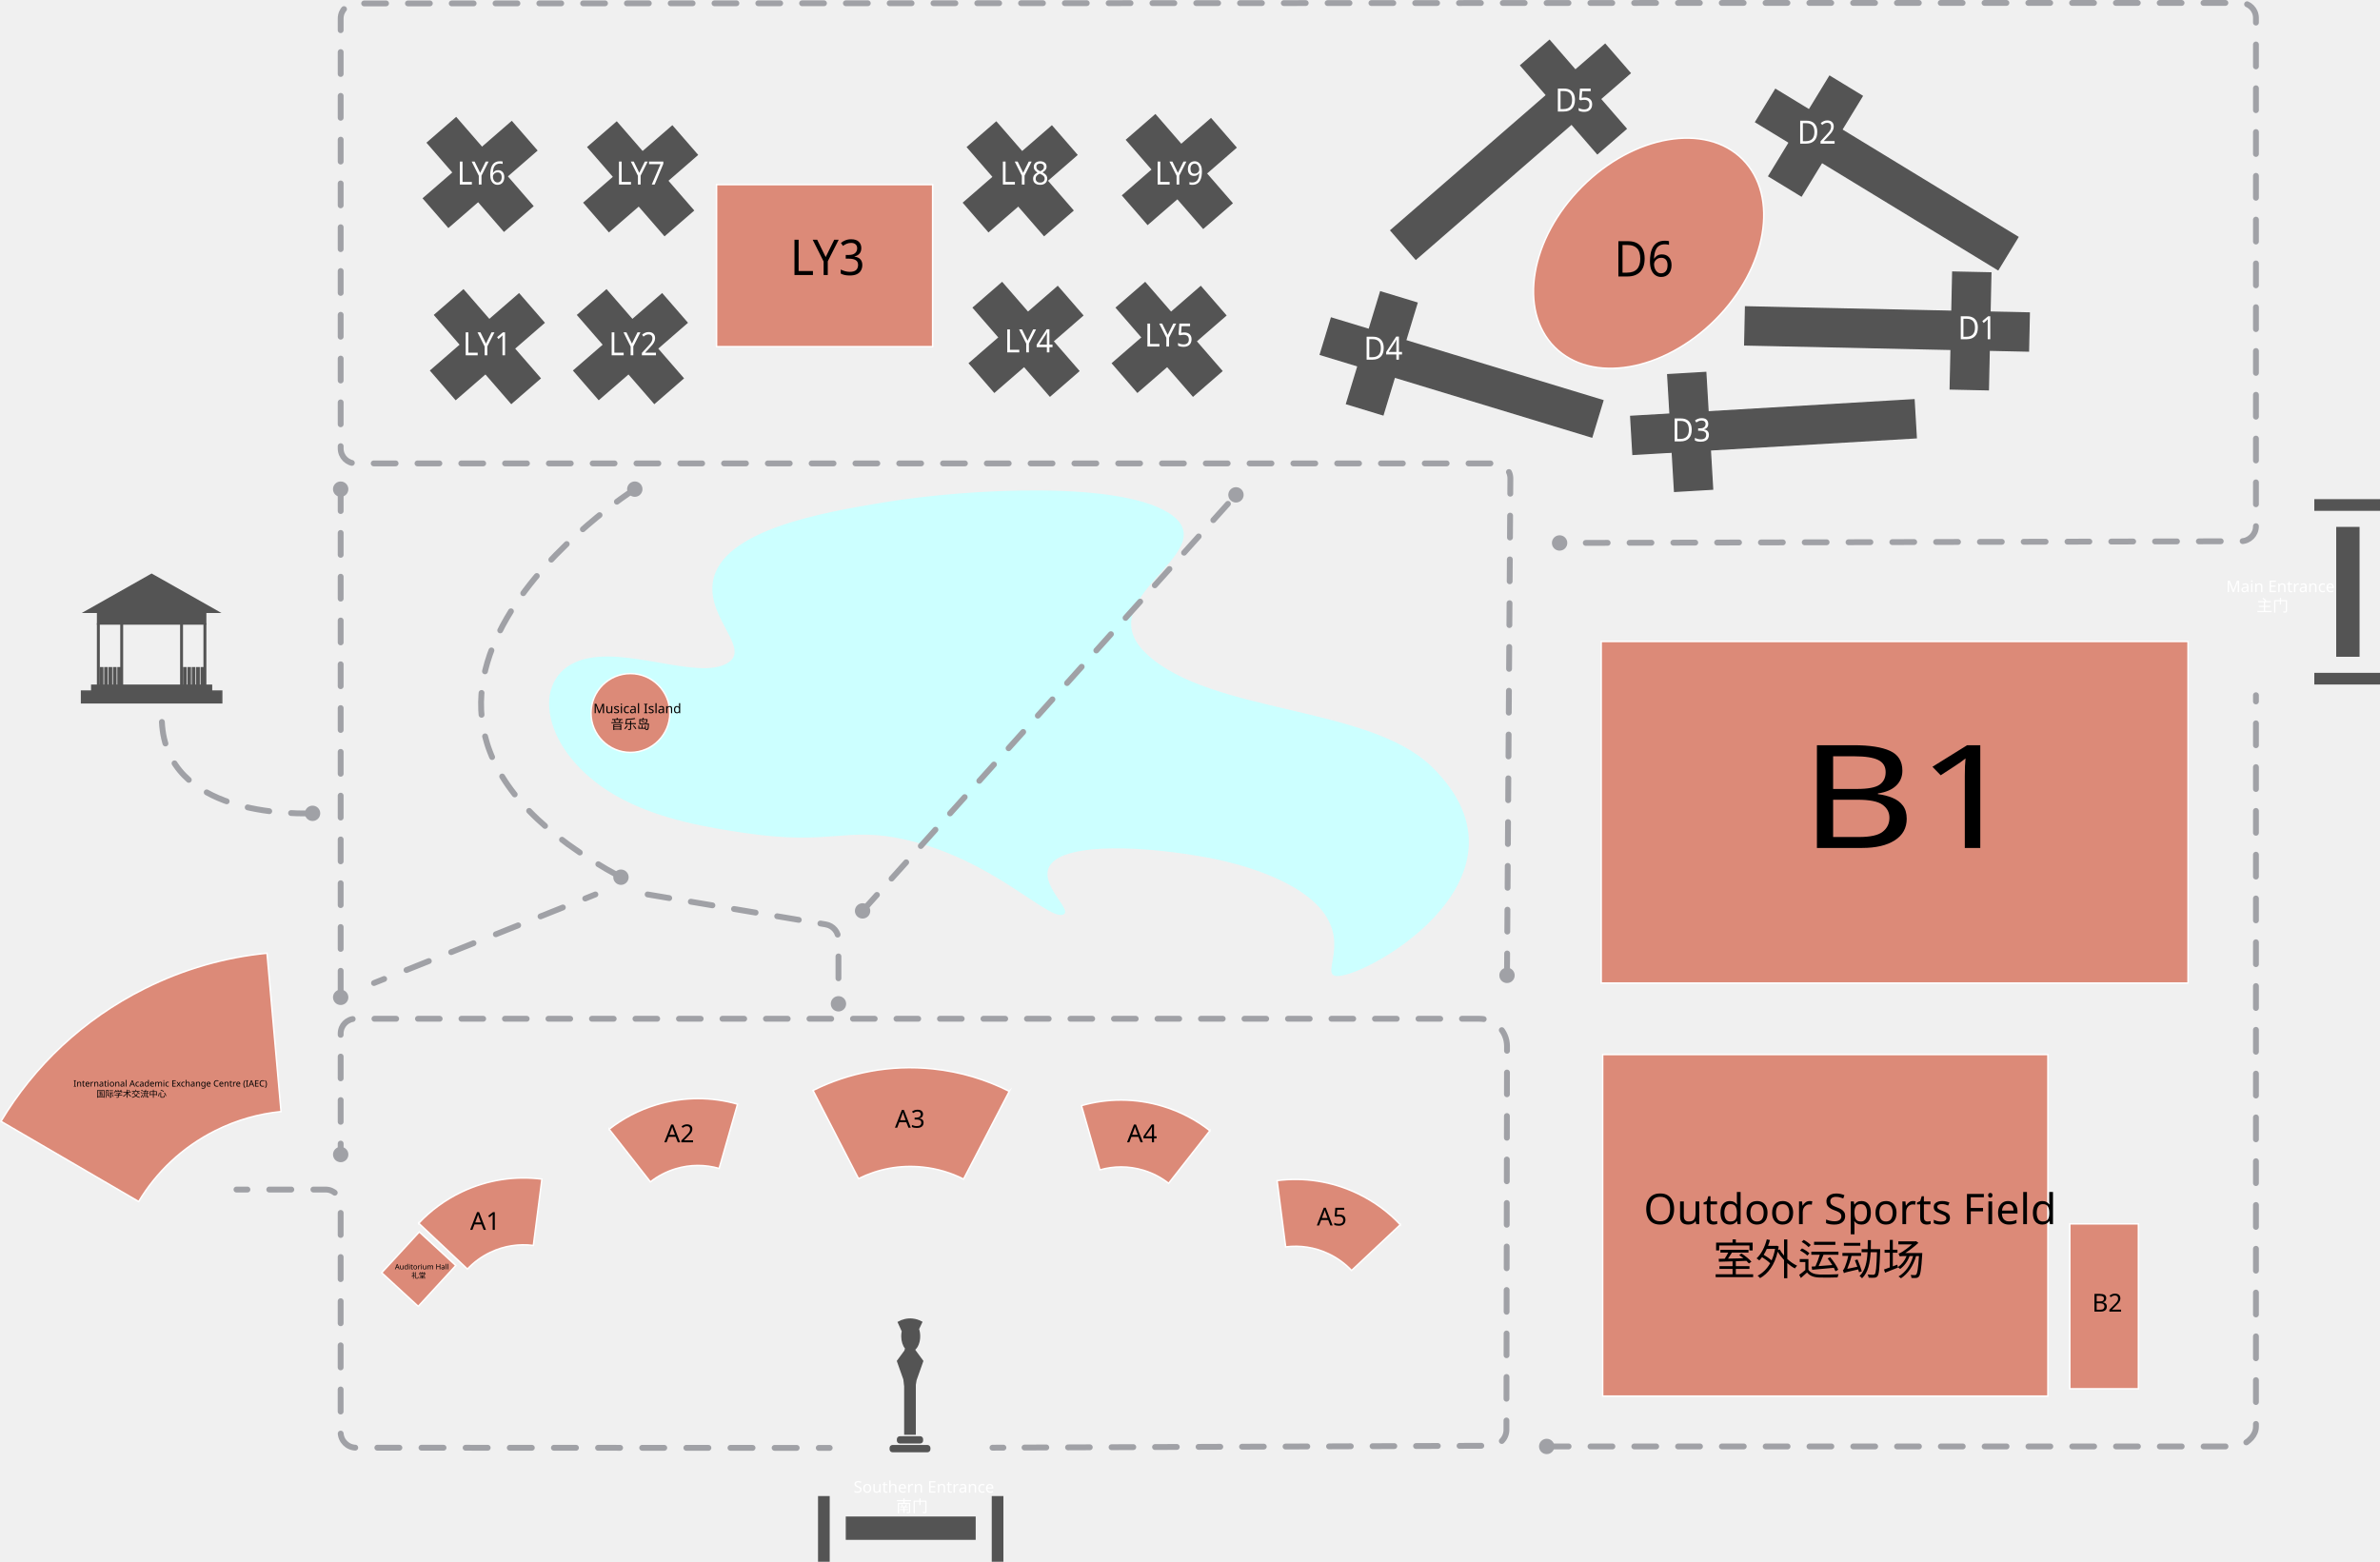
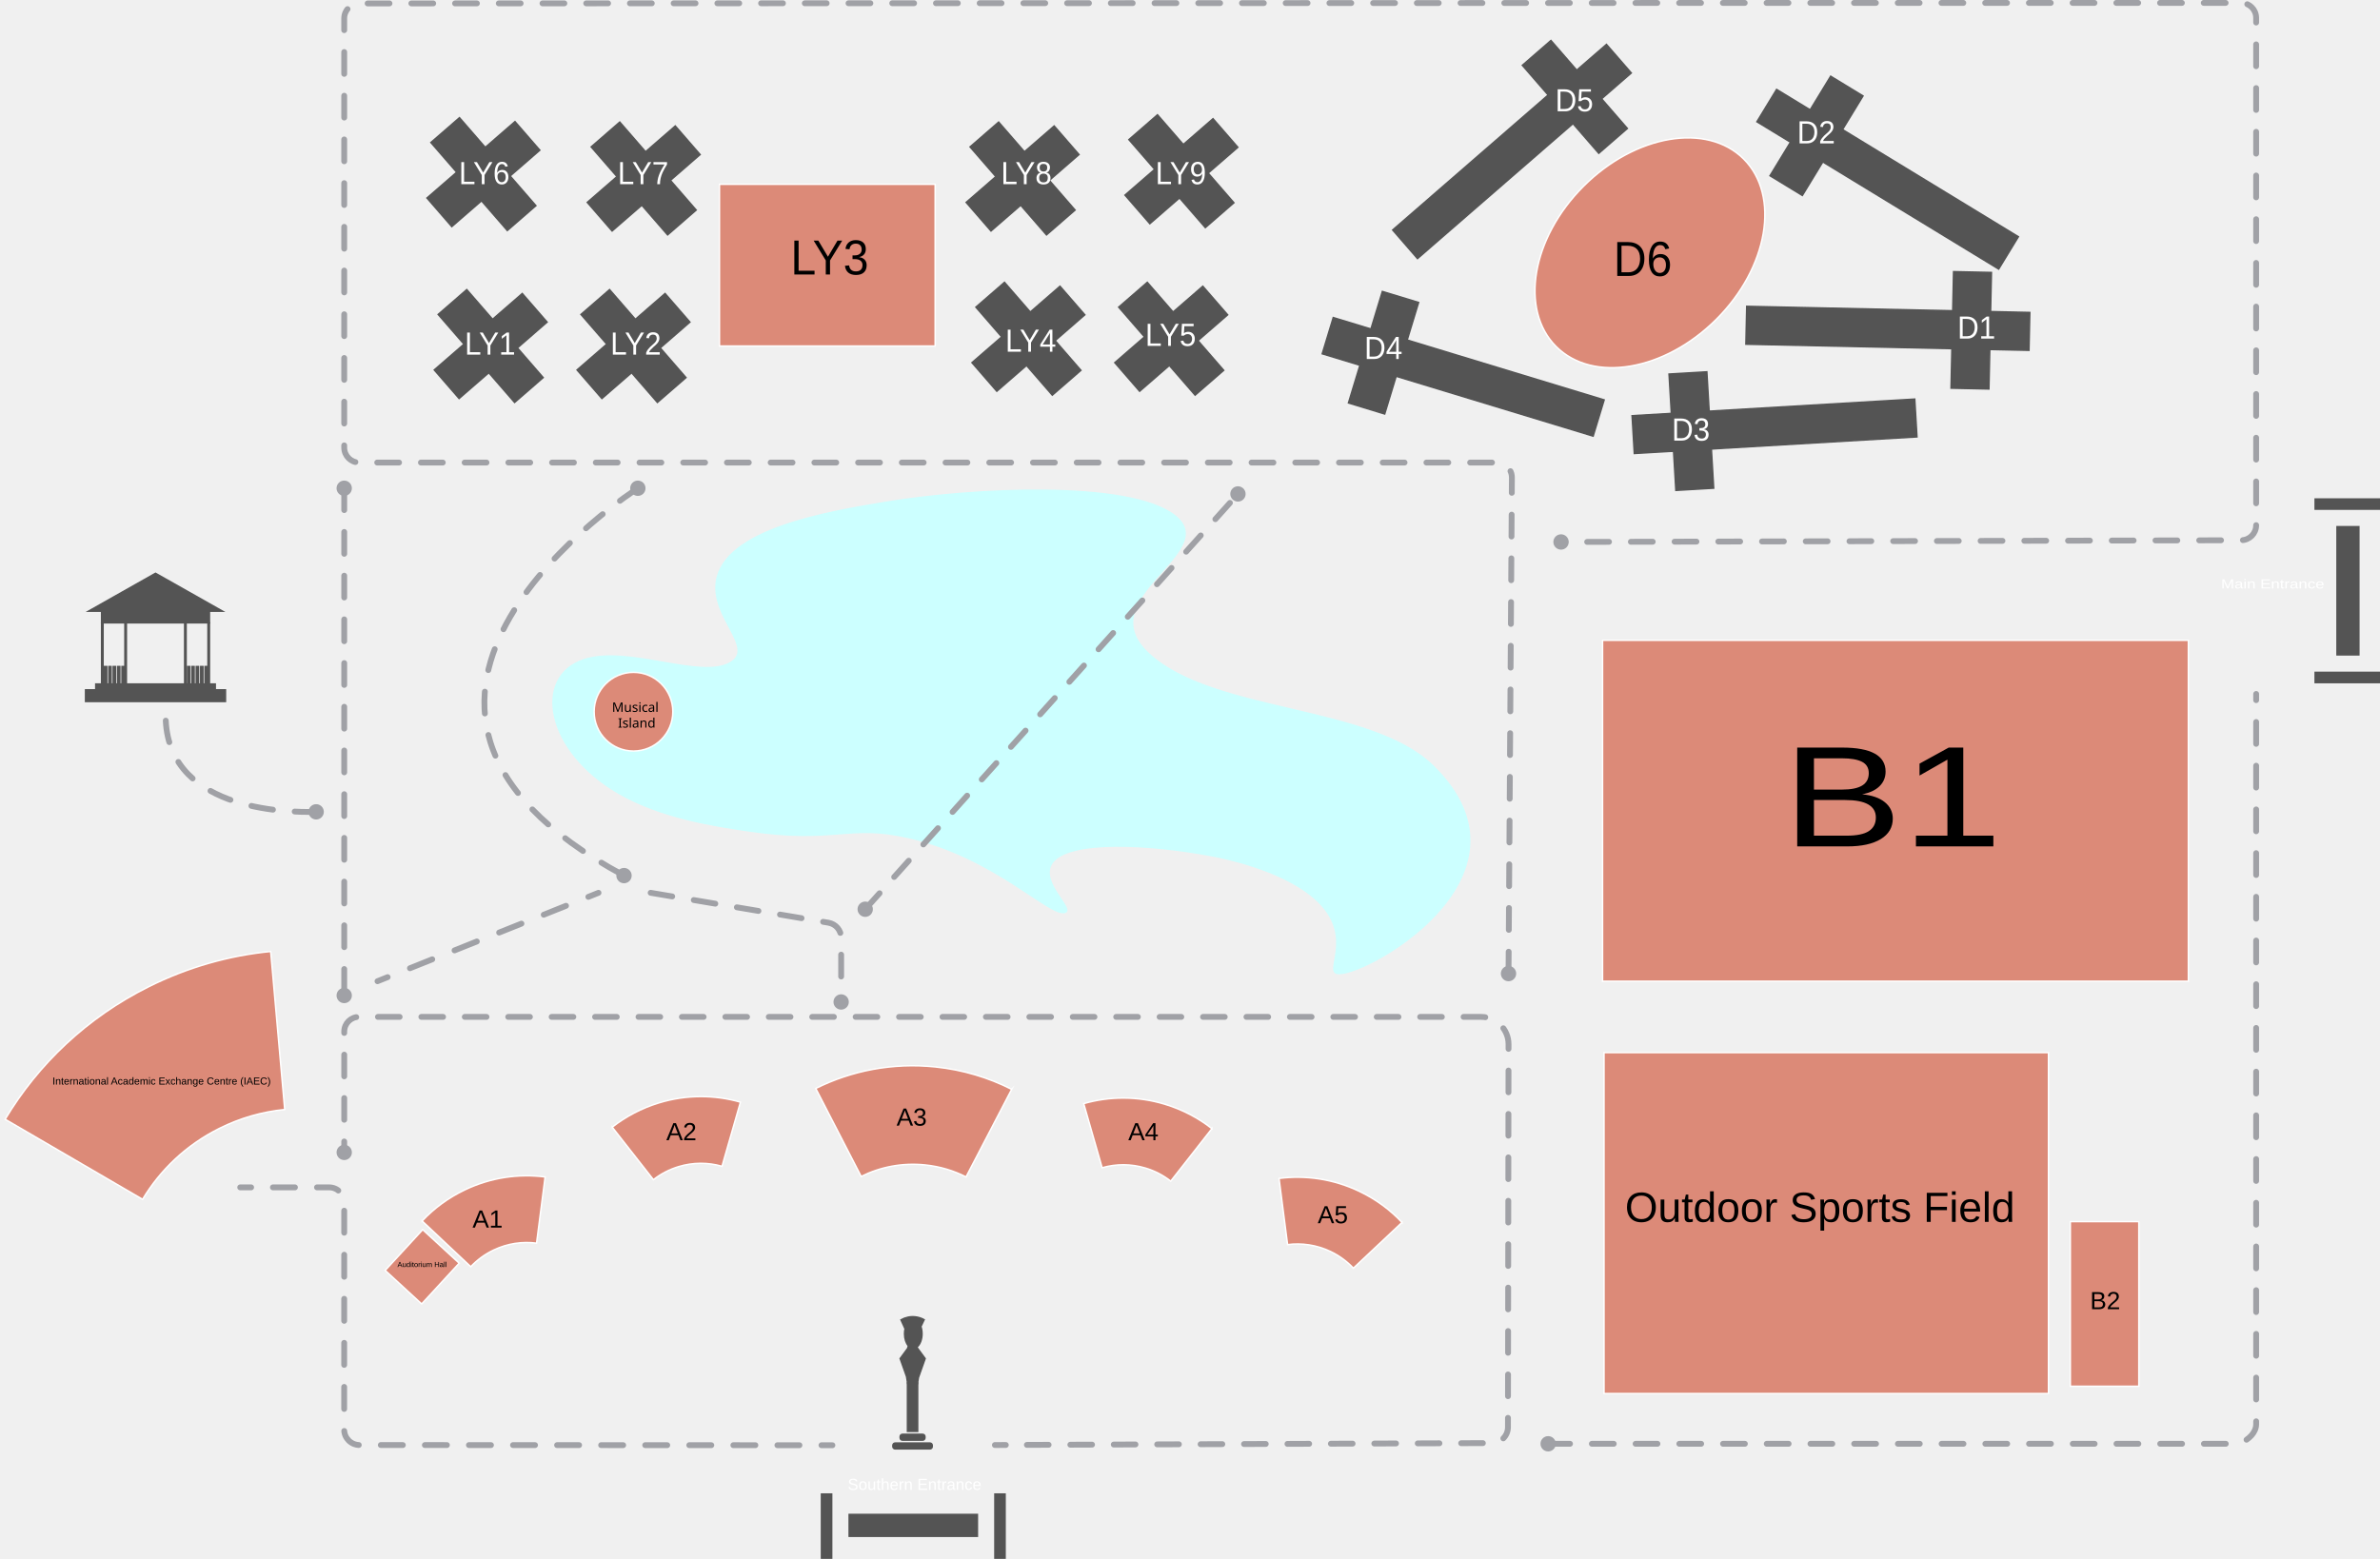
- <svg xmlns="http://www.w3.org/2000/svg" viewBox="0 0 1630.37 1070">
+ <svg xmlns="http://www.w3.org/2000/svg" viewBox="0 0 1633.22 1070">
  <defs>
    <style>
      .cls-1 {
        fill: #cff;
        stroke: #cff;
      }

      .cls-1, .cls-2, .cls-3 {
        stroke-miterlimit: 10;
      }

      .cls-2 {
        stroke: #545454;
      }

      .cls-2, .cls-4 {
        fill: #545454;
      }

      .cls-4, .cls-5 {
        stroke-width: 0px;
      }

-       .cls-6 {
-         letter-spacing: 5.79em;
-       }
- 
-       .cls-7 {
-         font-size: 98.59px;
-       }
- 
-       .cls-7, .cls-8, .cls-9, .cls-10, .cls-11, .cls-12, .cls-13, .cls-14, .cls-15 {
-         font-family: AdobeSongStd-Light-GBpc-EUC-H, 'Adobe Song Std';
-         font-weight: 300;
-       }
- 
-       .cls-7, .cls-8, .cls-10, .cls-11, .cls-12, .cls-13, .cls-15 {
-         fill: #000;
-       }
- 
      .cls-3 {
        fill: #dc8a78;
        stroke: #fff;
      }

-       .cls-8 {
-         font-size: 6px;
-       }
- 
-       .cls-9 {
-         font-size: 11px;
-       }
- 
-       .cls-9, .cls-14 {
-         fill: #fff;
-       }
- 
-       .cls-16 {
+       .cls-6 {
+         letter-spacing: 4.87em;
+       }
+ 
+       .cls-7 {
        stroke-dasharray: 0 0 15 15;
      }

-       .cls-16, .cls-17, .cls-18, .cls-19, .cls-20 {
+       .cls-7, .cls-8, .cls-9, .cls-10, .cls-11 {
        fill: none;
        stroke: #a0a1a6;
        stroke-linecap: round;
        stroke-linejoin: round;
        stroke-width: 4px;
      }

      .cls-5 {
        fill: #a0a1a6;
      }

-       .cls-18 {
+       .cls-9 {
        stroke-dasharray: 0 0 16.48 16.48;
      }

-       .cls-10 {
-         font-size: 5px;
-       }
- 
-       .cls-11 {
-         font-size: 9px;
-       }
- 
-       .cls-19 {
-         stroke-dasharray: 0 0 14.9 14.9;
-       }
- 
-       .cls-20 {
-         stroke-dasharray: 0 0 15.12 15.12;
-       }
- 
      .cls-12 {
-         font-size: 33.81px;
+         font-size: 17px;
+       }
+ 
+       .cls-12, .cls-13, .cls-14, .cls-15, .cls-16, .cls-17, .cls-18, .cls-19, .cls-20 {
+         font-family: ArialMT, Arial;
+       }
+ 
+       .cls-12, .cls-14, .cls-15, .cls-16, .cls-17, .cls-21, .cls-18 {
+         fill: #000;
      }

      .cls-13 {
-         font-size: 17px;
+         font-size: 11px;
+       }
+ 
+       .cls-13, .cls-19, .cls-20 {
+         fill: #fff;
      }

      .cls-14 {
-         font-size: 22px;
+         font-size: 7px;
      }

      .cls-15 {
        font-size: 29px;
+       }
+ 
+       .cls-22 {
+         letter-spacing: -.07em;
+       }
+ 
+       .cls-16 {
+         font-size: 98.59px;
+       }
+ 
+       .cls-23 {
+         letter-spacing: -.07em;
+       }
+ 
+       .cls-17 {
+         font-size: 5px;
+       }
+ 
+       .cls-21 {
+         font-family: AdobeSongStd-Light-GBpc-EUC-H, 'Adobe Song Std';
+         font-size: 9px;
+         font-weight: 300;
+       }
+ 
+       .cls-10 {
+         stroke-dasharray: 0 0 14.9 14.9;
+       }
+ 
+       .cls-11 {
+         stroke-dasharray: 0 0 15.12 15.12;
+       }
+ 
+       .cls-18 {
+         font-size: 33.81px;
+       }
+ 
+       .cls-24 {
+         letter-spacing: -.06em;
+       }
+ 
+       .cls-19 {
+         font-size: 22px;
+       }
+ 
+       .cls-20 {
+         font-size: 9.01px;
      }
    </style>
  </defs>
  <g id="_图层_3" data-name="图层 3">
    <g>
-       <path class="cls-2" d="M632.02,932.5l-4.61,12.99c-.15,1.17-.33,2.27-.54,3.28-.04.25-.1.49-.15.73-.82,3.68-2.01,6-3.35,6s-2.53-2.32-3.35-6c-.05-.23-.1-.47-.15-.72-.25-1.19-.45-2.51-.61-3.92l-4.39-12.36,5.15-7c.13-.63.29-1.22.45-1.76-1.57-1.8-2.6-4.82-2.6-8.24,0-1.2.13-2.35.37-3.42l-2.81-6.16c2.92-1.63,6.27-2.41,9.74-2.05,2.22.24,4.3.91,6.16,1.95l-2.25,4.72c.5,1.46.79,3.16.79,4.96,0,3.96-1.39,7.39-3.39,9,.14.53.27,1.1.39,1.7v-.7l5.15,7Z" />
-       <path class="cls-2" d="M626.87,948.77v33.73h-7v-33.72c.05.25.1.49.15.72.82,3.68,2.01,6,3.35,6s2.53-2.32,3.35-6c.05-.24.11-.48.15-.73Z" />
-       <rect class="cls-2" x="614.87" y="984.5" width="17" height="4" rx="1.55" ry="1.55" />
-       <rect class="cls-2" x="609.87" y="990.5" width="27" height="4" rx="1.55" ry="1.55" />
+       <path class="cls-2" d="M634.87,932.5l-4.61,12.99c-.15,1.17-.33,2.27-.54,3.28-.04.25-.1.49-.15.73-.82,3.68-2.01,6-3.35,6s-2.53-2.32-3.35-6c-.05-.23-.1-.47-.15-.72-.25-1.19-.45-2.51-.61-3.92l-4.39-12.36,5.15-7c.13-.63.29-1.22.45-1.76-1.57-1.8-2.6-4.82-2.6-8.24,0-1.2.13-2.35.37-3.42l-2.81-6.16c2.92-1.63,6.27-2.41,9.74-2.05,2.22.24,4.3.91,6.16,1.95l-2.25,4.72c.5,1.46.79,3.16.79,4.96,0,3.96-1.39,7.39-3.39,9,.14.53.27,1.1.39,1.7v-.7l5.15,7Z" />
+       <path class="cls-2" d="M629.72,948.77v33.73h-7v-33.72c.05.25.1.49.15.72.82,3.68,2.01,6,3.35,6s2.53-2.32,3.35-6c.05-.24.11-.48.15-.73Z" />
+       <rect class="cls-2" x="617.72" y="984.5" width="17" height="4" rx="1.55" ry="1.55" />
+       <rect class="cls-2" x="612.72" y="990.5" width="27" height="4" rx="1.55" ry="1.55" />
      <g>
-         <path class="cls-4" d="M624.43,923.44c.26,1.23.58,2.45.98,3.64" />
-         <path class="cls-4" d="M622.98,923.83c.26,1.23.58,2.45.98,3.64.12.37.35.7.69.9.32.19.8.27,1.16.15s.71-.34.9-.69.28-.77.15-1.16c-.4-1.2-.72-2.41-.98-3.64-.07-.35-.38-.72-.69-.9-.32-.19-.8-.27-1.16-.15s-.71.34-.9.69c-.2.37-.24.74-.15,1.16h0Z" />
+         <path class="cls-4" d="M627.27,923.44c.26,1.23.58,2.45.98,3.64" />
+         <path class="cls-4" d="M625.83,923.83c.26,1.23.58,2.45.98,3.64.12.37.35.7.69.9.32.19.8.27,1.16.15s.71-.34.9-.69.28-.77.15-1.16c-.4-1.2-.72-2.41-.98-3.64-.07-.35-.38-.72-.69-.9-.32-.19-.8-.27-1.16-.15s-.71.34-.9.69c-.2.37-.24.74-.15,1.16h0Z" />
      </g>
      <g>
-         <path class="cls-4" d="M624.47,924.15c.2.04.29.27.34.46.22.78.43,1.57.65,2.35" />
-         <path class="cls-4" d="M624.07,925.59s.04.01.07.02l-.36-.15s.04.02.06.03l-.3-.23s.05.05.07.07l-.23-.3c.04.05.06.1.09.16l-.15-.36c.15.39.23.81.34,1.22.12.44.24.87.36,1.31.1.36.36.71.69.9s.8.27,1.16.15.71-.34.9-.69.26-.76.15-1.16c-.16-.58-.32-1.16-.48-1.74-.07-.26-.13-.52-.22-.77-.12-.33-.25-.59-.49-.85-.22-.24-.53-.42-.85-.5-.38-.1-.81-.05-1.16.15-.31.18-.61.54-.69.9-.09.38-.07.81.15,1.16s.51.59.9.69h0Z" />
+         <path class="cls-4" d="M627.31,924.15c.2.04.29.27.34.46.22.78.43,1.57.65,2.35" />
+         <path class="cls-4" d="M626.92,925.59s.04.01.07.02l-.36-.15s.04.02.06.03l-.3-.23s.05.05.07.07l-.23-.3c.04.05.06.1.09.16l-.15-.36c.15.39.23.81.34,1.22.12.44.24.87.36,1.31.1.36.36.71.69.9s.8.27,1.16.15.71-.34.9-.69.26-.76.15-1.16c-.16-.58-.32-1.16-.48-1.74-.07-.26-.13-.52-.22-.77-.12-.33-.25-.59-.49-.85-.22-.24-.53-.42-.85-.5-.38-.1-.81-.05-1.16.15-.31.18-.61.54-.69.9-.09.38-.07.81.15,1.16s.51.59.9.69h0Z" />
      </g>
      <g>
-         <path class="cls-4" d="M624.98,923.93c.41,1.7.69,3.43.84,5.17" />
-         <path class="cls-4" d="M623.53,924.33c.27,1.14.49,2.3.65,3.47l-.05-.4c.08.57.14,1.13.19,1.7.04.4.14.76.44,1.06.26.26.69.46,1.06.44.75-.03,1.57-.66,1.5-1.5-.16-1.87-.46-3.74-.89-5.57-.18-.76-1.09-1.29-1.85-1.05-.79.26-1.24,1.03-1.05,1.85h0Z" />
+         <path class="cls-4" d="M627.82,923.93c.41,1.7.69,3.43.84,5.17" />
+         <path class="cls-4" d="M626.38,924.33c.27,1.14.49,2.3.65,3.47l-.05-.4c.08.57.14,1.13.19,1.7.04.4.14.76.44,1.06.26.26.69.46,1.06.44.75-.03,1.57-.66,1.5-1.5-.16-1.87-.46-3.74-.89-5.57-.18-.76-1.09-1.29-1.85-1.05-.79.26-1.24,1.03-1.05,1.85h0Z" />
      </g>
    </g>
    <g>
-       <rect class="cls-2" x="560.87" y="1025.5" width="7" height="44" />
-       <rect class="cls-2" x="679.87" y="1025.5" width="7" height="44" />
-       <rect class="cls-2" x="579.87" y="1039.5" width="88" height="15" />
-     </g>
-     <g>
-       <rect class="cls-2" x="1604.37" y="324" width="7" height="44" transform="translate(1953.87 -1261.87) rotate(90)" />
-       <rect class="cls-2" x="1604.37" y="443" width="7" height="44" transform="translate(2072.87 -1142.87) rotate(90)" />
-       <rect class="cls-2" x="1564.37" y="398" width="88" height="15" transform="translate(2013.87 -1202.87) rotate(90)" />
-     </g>
-     <g>
-       <rect class="cls-2" x="62.87" y="469.5" width="82" height="8" />
-       <rect class="cls-2" x="55.87" y="473.5" width="96" height="8" />
-       <rect class="cls-2" x="66.87" y="427.5" width="1" height="44" />
-       <rect class="cls-2" x="82.87" y="427.5" width="1" height="44" />
-       <rect class="cls-2" x="71.87" y="457.5" width="1.5" height="13" />
-       <rect class="cls-2" x="68.87" y="457.5" width="1.5" height="13" />
-       <rect class="cls-2" x="74.87" y="457.5" width="1.5" height="13" />
-       <rect class="cls-2" x="77.87" y="457.5" width="1.5" height="13" />
-       <rect class="cls-2" x="80.87" y="457.5" width="1.5" height="13" />
-       <rect class="cls-2" x="128.87" y="457.5" width="1.5" height="13" />
-       <rect class="cls-2" x="125.87" y="457.5" width="1.5" height="13" />
-       <rect class="cls-2" x="131.87" y="457.5" width="1.5" height="13" />
-       <rect class="cls-2" x="134.87" y="457.5" width="1.5" height="13" />
-       <rect class="cls-2" x="137.87" y="457.5" width="1.5" height="13" />
-       <rect class="cls-2" x="123.87" y="427.5" width="1" height="44" />
-       <rect class="cls-2" x="139.87" y="427.5" width="1" height="44" />
-       <rect class="cls-2" x="66.87" y="418.5" width="74" height="9" />
-       <polygon class="cls-2" points="149.87 419.5 57.87 419.5 103.87 393.5 149.87 419.5" />
-     </g>
-     <g>
-       <rect class="cls-2" x="398.87" y="109.5" width="80" height="26" transform="translate(27.18 317.76) rotate(-40.97)" />
-       <rect class="cls-2" x="398.87" y="109.5" width="80" height="26" transform="translate(243.61 -289.19) rotate(49.03)" />
-     </g>
-     <g>
-       <rect class="cls-2" x="288.87" y="106.5" width="80" height="26" transform="translate(2.21 244.9) rotate(-40.97)" />
-       <rect class="cls-2" x="288.87" y="106.5" width="80" height="26" transform="translate(203.47 -207.17) rotate(49.03)" />
-     </g>
-     <g>
-       <rect class="cls-2" x="391.87" y="224.5" width="80" height="26" transform="translate(-49.93 341.34) rotate(-40.97)" />
-       <rect class="cls-2" x="391.87" y="224.5" width="80" height="26" transform="translate(328.03 -244.31) rotate(49.03)" />
-     </g>
-     <g>
-       <rect class="cls-2" x="293.87" y="224.5" width="80" height="26" transform="translate(-73.94 277.09) rotate(-40.97)" />
-       <rect class="cls-2" x="293.87" y="224.5" width="80" height="26" transform="translate(294.29 -170.31) rotate(49.03)" />
-     </g>
-     <g>
-       <rect class="cls-2" x="767.87" y="104.5" width="80" height="26" transform="translate(120.85 558.48) rotate(-40.97)" />
-       <rect class="cls-2" x="767.87" y="104.5" width="80" height="26" transform="translate(366.89 -569.52) rotate(49.03)" />
-     </g>
-     <g>
-       <rect class="cls-2" x="658.87" y="109.5" width="80" height="26" transform="translate(90.87 488.24) rotate(-40.97)" />
-       <rect class="cls-2" x="658.87" y="109.5" width="80" height="26" transform="translate(333.14 -485.5) rotate(49.03)" />
-     </g>
-     <g>
-       <rect class="cls-2" x="937.57" y="90.97" width="194.31" height="26" transform="translate(185.29 703.9) rotate(-40.97)" />
-       <rect class="cls-2" x="1037.87" y="53.5" width="80" height="26" transform="translate(421.35 -790.95) rotate(49.03)" />
-     </g>
-     <g>
-       <rect class="cls-2" x="904.06" y="245.69" width="194.31" height="26" transform="translate(1883.92 797.39) rotate(-163.09)" />
-       <rect class="cls-2" x="906.53" y="229.07" width="80" height="26" transform="translate(439.65 1077.29) rotate(-73.09)" />
-     </g>
-     <g>
-       <rect class="cls-2" x="1117.74" y="279.57" width="194.31" height="26" transform="translate(2444.84 513.47) rotate(176.64)" />
-       <rect class="cls-2" x="1117.84" y="282.92" width="80" height="26" transform="translate(930.26 1469.11) rotate(-93.36)" />
-     </g>
-     <g>
-       <rect class="cls-2" x="1195.48" y="212.47" width="194.31" height="26" transform="translate(5.2 -28.02) rotate(1.24)" />
-       <rect class="cls-2" x="1309.77" y="213.71" width="80" height="26" transform="translate(1605.74 -1117.82) rotate(91.24)" />
-     </g>
-     <g>
-       <rect class="cls-2" x="1195.37" y="110" width="194.31" height="26" transform="translate(2332.2 900.7) rotate(-148.64)" />
-       <rect class="cls-2" x="1203.72" y="80.25" width="80" height="26" transform="translate(516.81 1106.74) rotate(-58.64)" />
-     </g>
-     <g>
-       <rect class="cls-2" x="760.87" y="219.5" width="80" height="26" transform="translate(43.73 582.06) rotate(-40.97)" />
-       <rect class="cls-2" x="760.87" y="219.5" width="80" height="26" transform="translate(451.31 -524.64) rotate(49.03)" />
-     </g>
-     <g>
-       <rect class="cls-2" x="662.87" y="219.5" width="80" height="26" transform="translate(19.73 517.8) rotate(-40.97)" />
-       <rect class="cls-2" x="662.87" y="219.5" width="80" height="26" transform="translate(417.57 -450.65) rotate(49.03)" />
-     </g>
-     <path class="cls-1" d="M727.72,626.27c7.56-1.84-17.51-20.51-8.79-33.73,10.86-16.46,67.56-13.24,110.17-5.14,8.47,1.61,44.87,9.09,67.35,26.79,32.14,25.32,9.92,51.15,17.89,53.81,14.73,4.91,145.15-65.14,66.12-142.32-42.9-41.89-150.72-35.98-195.02-76.98-41.81-38.7,50.59-69.4,17.77-94.83-31.65-24.52-140.4-18.68-198.06-9.11-39.74,6.6-111.19,18.47-116.38,54.44-3.6,24.97,27.01,45.63,9.52,55.72-20.49,11.82-70.11-12.14-100.45-2.09-35.07,11.62-26.32,62.7,24.04,91.72,29.21,16.83,65.49,22.24,88.16,25.62,60.27,8.98,69.15-4.87,110.82,4.72,58.96,13.57,96.19,53.97,106.86,51.37Z" />
-     <text class="cls-9" transform="translate(584.72 1022.66)">
+       <rect class="cls-2" x="563.72" y="1025.5" width="7" height="44" />
+       <rect class="cls-2" x="682.72" y="1025.5" width="7" height="44" />
+       <rect class="cls-2" x="582.72" y="1039.5" width="88" height="15" />
+     </g>
+     <g>
+       <rect class="cls-2" x="1607.22" y="324" width="7" height="44" transform="translate(1956.72 -1264.72) rotate(90)" />
+       <rect class="cls-2" x="1607.22" y="443" width="7" height="44" transform="translate(2075.72 -1145.72) rotate(90)" />
+       <rect class="cls-2" x="1567.22" y="398" width="88" height="15" transform="translate(2016.72 -1205.72) rotate(90)" />
+     </g>
+     <g>
+       <rect class="cls-2" x="65.72" y="469.5" width="82" height="8" />
+       <rect class="cls-2" x="58.72" y="473.5" width="96" height="8" />
+       <rect class="cls-2" x="69.72" y="427.5" width="1" height="44" />
+       <rect class="cls-2" x="85.72" y="427.5" width="1" height="44" />
+       <rect class="cls-2" x="74.72" y="457.5" width="1.5" height="13" />
+       <rect class="cls-2" x="71.72" y="457.5" width="1.5" height="13" />
+       <rect class="cls-2" x="77.72" y="457.5" width="1.5" height="13" />
+       <rect class="cls-2" x="80.72" y="457.5" width="1.5" height="13" />
+       <rect class="cls-2" x="83.72" y="457.5" width="1.5" height="13" />
+       <rect class="cls-2" x="131.72" y="457.5" width="1.5" height="13" />
+       <rect class="cls-2" x="128.72" y="457.5" width="1.5" height="13" />
+       <rect class="cls-2" x="134.72" y="457.5" width="1.5" height="13" />
+       <rect class="cls-2" x="137.72" y="457.5" width="1.5" height="13" />
+       <rect class="cls-2" x="140.72" y="457.5" width="1.5" height="13" />
+       <rect class="cls-2" x="126.72" y="427.5" width="1" height="44" />
+       <rect class="cls-2" x="142.72" y="427.5" width="1" height="44" />
+       <rect class="cls-2" x="69.72" y="418.5" width="74" height="9" />
+       <polygon class="cls-2" points="152.72 419.5 60.72 419.5 106.72 393.5 152.72 419.5" />
+     </g>
+     <g>
+       <rect class="cls-2" x="401.72" y="109.5" width="80" height="26" transform="translate(27.88 319.63) rotate(-40.97)" />
+       <rect class="cls-2" x="401.72" y="109.5" width="80" height="26" transform="translate(244.59 -291.34) rotate(49.03)" />
+     </g>
+     <g>
+       <rect class="cls-2" x="291.72" y="106.5" width="80" height="26" transform="translate(2.9 246.77) rotate(-40.97)" />
+       <rect class="cls-2" x="291.72" y="106.5" width="80" height="26" transform="translate(204.45 -209.32) rotate(49.03)" />
+     </g>
+     <g>
+       <rect class="cls-2" x="394.72" y="224.5" width="80" height="26" transform="translate(-49.24 343.21) rotate(-40.97)" />
+       <rect class="cls-2" x="394.72" y="224.5" width="80" height="26" transform="translate(329.01 -246.45) rotate(49.03)" />
+     </g>
+     <g>
+       <rect class="cls-2" x="296.72" y="224.5" width="80" height="26" transform="translate(-73.24 278.95) rotate(-40.97)" />
+       <rect class="cls-2" x="296.72" y="224.5" width="80" height="26" transform="translate(295.27 -172.46) rotate(49.03)" />
+     </g>
+     <g>
+       <rect class="cls-2" x="770.72" y="104.5" width="80" height="26" transform="translate(121.55 560.35) rotate(-40.97)" />
+       <rect class="cls-2" x="770.72" y="104.5" width="80" height="26" transform="translate(367.87 -571.67) rotate(49.03)" />
+     </g>
+     <g>
+       <rect class="cls-2" x="661.72" y="109.5" width="80" height="26" transform="translate(91.57 490.1) rotate(-40.97)" />
+       <rect class="cls-2" x="661.72" y="109.5" width="80" height="26" transform="translate(334.12 -487.65) rotate(49.03)" />
+     </g>
+     <g>
+       <rect class="cls-2" x="940.41" y="90.97" width="194.31" height="26" transform="translate(185.98 705.77) rotate(-40.97)" />
+       <rect class="cls-2" x="1040.72" y="53.5" width="80" height="26" transform="translate(422.33 -793.1) rotate(49.03)" />
+     </g>
+     <g>
+       <rect class="cls-2" x="906.91" y="245.69" width="194.31" height="26" transform="translate(1889.49 798.22) rotate(-163.09)" />
+       <rect class="cls-2" x="909.38" y="229.07" width="80" height="26" transform="translate(441.67 1080.02) rotate(-73.09)" />
+     </g>
+     <g>
+       <rect class="cls-2" x="1120.59" y="279.57" width="194.31" height="26" transform="translate(2450.53 513.3) rotate(176.64)" />
+       <rect class="cls-2" x="1120.69" y="282.92" width="80" height="26" transform="translate(933.27 1471.95) rotate(-93.36)" />
+     </g>
+     <g>
+       <rect class="cls-2" x="1198.32" y="212.47" width="194.31" height="26" transform="translate(5.2 -28.09) rotate(1.24)" />
+       <rect class="cls-2" x="1312.61" y="213.71" width="80" height="26" transform="translate(1608.65 -1120.66) rotate(91.24)" />
+     </g>
+     <g>
+       <rect class="cls-2" x="1198.22" y="110" width="194.31" height="26" transform="translate(2337.48 902.19) rotate(-148.64)" />
+       <rect class="cls-2" x="1206.57" y="80.25" width="80" height="26" transform="translate(518.18 1109.17) rotate(-58.64)" />
+     </g>
+     <g>
+       <rect class="cls-2" x="763.72" y="219.5" width="80" height="26" transform="translate(44.43 583.93) rotate(-40.97)" />
+       <rect class="cls-2" x="763.72" y="219.5" width="80" height="26" transform="translate(452.29 -526.79) rotate(49.03)" />
+     </g>
+     <g>
+       <rect class="cls-2" x="665.72" y="219.5" width="80" height="26" transform="translate(20.42 519.67) rotate(-40.97)" />
+       <rect class="cls-2" x="665.72" y="219.5" width="80" height="26" transform="translate(418.55 -452.79) rotate(49.03)" />
+     </g>
+     <path class="cls-1" d="M730.57,626.27c7.56-1.84-17.51-20.51-8.79-33.73,10.86-16.46,67.56-13.24,110.17-5.14,8.47,1.61,44.87,9.09,67.35,26.79,32.14,25.32,9.92,51.15,17.89,53.81,14.73,4.91,145.15-65.14,66.12-142.32-42.9-41.89-150.72-35.98-195.02-76.98-41.81-38.7,50.59-69.4,17.77-94.83-31.65-24.52-140.4-18.68-198.06-9.11-39.74,6.6-111.19,18.47-116.38,54.44-3.6,24.97,27.01,45.63,9.52,55.72-20.49,11.82-70.11-12.14-100.45-2.09-35.07,11.62-26.32,62.7,24.04,91.72,29.21,16.83,65.49,22.24,88.16,25.62,60.27,8.98,69.15-4.87,110.82,4.72,58.96,13.57,96.19,53.97,106.86,51.37Z" />
+     <text class="cls-13" transform="translate(581.74 1022.66)">
      <tspan x="0" y="0">Southern Entrance</tspan>
-       <tspan x="29.03" y="13.2">南门</tspan>
-     </text>
-     <text class="cls-9" transform="translate(1524.97 405.66)">
+     </text>
+     <text class="cls-20" transform="translate(1524.14 403.9) scale(1.22 1)">
      <tspan x="0" y="0">Main Entrance</tspan>
-       <tspan x="20.78" y="13.2">主门</tspan>
    </text>
  </g>
  <g id="_图层_4" data-name="图层 4">
    <g>
-       <line class="cls-17" x1="568.37" y1="992" x2="560.87" y2="992" />
-       <path class="cls-20" d="M545.76,991.99l-301.82-.13c-5.86,0-10.6-4.75-10.6-10.61l.03-155.91c0-5.71-4.63-10.34-10.34-10.34h-45.98" />
-       <line class="cls-17" x1="169.49" y1="815" x2="161.99" y2="815" />
-     </g>
-     <g>
-       <line class="cls-17" x1="233.37" y1="791" x2="233.37" y2="783.5" />
-       <path class="cls-19" d="M233.37,768.6v-60.51c0-5.58,4.52-10.1,10.1-10.1h770.07c10.4,0,18.82,8.44,18.81,18.83l-.4,262.75c0,6.04-4.89,10.93-10.93,10.95l-326.19,1.26" />
-       <line class="cls-17" x1="687.37" y1="991.83" x2="679.87" y2="991.86" />
-       <path class="cls-5" d="M238.64,791c0,2.91-2.36,5.26-5.26,5.26-2.91,0-5.26-2.36-5.26-5.26,0-2.91,2.36-5.26,5.26-5.26,2.91,0,5.26,2.36,5.26,5.26Z" />
-     </g>
-     <g>
-       <path class="cls-16" d="M1059.54,991h474.42c6.76-3.14,11.43-7.81,11.43-13.57v-501.11" />
-       <path class="cls-5" d="M1059.54,996.26c-2.91,0-5.26-2.36-5.26-5.26s2.36-5.26,5.26-5.26,5.26,2.36,5.26,5.26-2.36,5.26-5.26,5.26Z" />
-     </g>
-     <g>
-       <path class="cls-16" d="M1032.34,668.25l2.31-340.41c.04-5.7-4.57-10.35-10.28-10.35H243.65c-5.68,0-10.28-4.6-10.28-10.28V12.63c0-5.67,4.6-10.27,10.27-10.28l962.73-.36h328.74c5.68,0,10.28,4.6,10.28,10.28v348.26c0,5.67-4.59,10.26-10.25,10.28l-466.77,1.19" />
-       <path class="cls-5" d="M1037.61,668.29c-.02,2.91-2.39,5.25-5.3,5.23-2.91-.02-5.25-2.39-5.23-5.3.02-2.91,2.39-5.25,5.3-5.23,2.91.02,5.25,2.39,5.23,5.3Z" />
-       <path class="cls-5" d="M1068.36,366.74c-2.91,0-5.26,2.37-5.25,5.28,0,2.91,2.37,5.26,5.28,5.25,2.91,0,5.26-2.37,5.25-5.28,0-2.91-2.37-5.26-5.28-5.25Z" />
-     </g>
-     <g>
-       <line class="cls-16" x1="233.37" y1="335.13" x2="233.37" y2="683.3" />
-       <path class="cls-5" d="M228.11,335.13c0-2.91,2.36-5.26,5.26-5.26s5.26,2.36,5.26,5.26-2.36,5.26-5.26,5.26-5.26-2.36-5.26-5.26Z" />
-       <path class="cls-5" d="M228.11,683.3c0,2.91,2.36,5.26,5.26,5.26s5.26-2.36,5.26-5.26-2.36-5.26-5.26-5.26-5.26,2.36-5.26,5.26Z" />
-     </g>
-     <g>
-       <path class="cls-16" d="M434.86,335.13s-230.49,146.87-9.49,265.87" />
-       <path class="cls-5" d="M432.03,330.69c2.45-1.56,5.71-.84,7.27,1.61,1.56,2.45.84,5.71-1.61,7.27-2.45,1.56-5.71.84-7.27-1.61-1.56-2.45-.84-5.71,1.61-7.27Z" />
-       <path class="cls-5" d="M422.88,605.63c2.56,1.38,5.75.42,7.13-2.14,1.38-2.56.42-5.75-2.14-7.13-2.56-1.38-5.75-.42-7.13,2.14-1.38,2.56-.42,5.75,2.14,7.13Z" />
-     </g>
-     <g>
-       <line class="cls-16" x1="590.71" y1="624.28" x2="846.86" y2="338.85" />
-       <path class="cls-5" d="M594.81,627.6c-1.94,2.16-5.27,2.34-7.43.4s-2.34-5.27-.4-7.43c1.94-2.16,5.27-2.34,7.43-.4s2.34,5.27.4,7.43Z" />
-       <circle class="cls-5" cx="846.69" cy="339.04" r="5.26" transform="translate(175.29 956.35) rotate(-64.42)" />
-     </g>
-     <g>
-       <path class="cls-16" d="M214.38,557.24c-21.58.64-105.71-1.17-103.52-68.74" />
-       <path class="cls-5" d="M213.88,551.98c2.9-.13,5.36,2.12,5.49,5.02s-2.12,5.36-5.02,5.49c-2.9.13-5.36-2.12-5.49-5.02-.13-2.9,2.12-5.36,5.02-5.49Z" />
-     </g>
-     <g>
-       <path class="cls-16" d="M443.65,612.81l122.01,20.53c5.03.85,8.71,5.2,8.71,10.3v44.36" />
-       <path class="cls-5" d="M569.11,687.74c0,2.91,2.36,5.26,5.26,5.26s5.26-2.36,5.26-5.26-2.36-5.26-5.26-5.26-5.26,2.36-5.26,5.26Z" />
-     </g>
-     <g>
-       <line class="cls-17" x1="256.2" y1="673.5" x2="263.17" y2="670.71" />
-       <line class="cls-18" x1="278.47" y1="664.59" x2="393.25" y2="618.66" />
-       <line class="cls-17" x1="400.9" y1="615.6" x2="407.86" y2="612.81" />
+       <line class="cls-8" x1="571.22" y1="992" x2="563.72" y2="992" />
+       <path class="cls-11" d="M548.6,991.99l-301.82-.13c-5.86,0-10.6-4.75-10.6-10.61l.03-155.91c0-5.71-4.63-10.34-10.34-10.34h-45.98" />
+       <line class="cls-8" x1="172.34" y1="815" x2="164.84" y2="815" />
+     </g>
+     <g>
+       <line class="cls-8" x1="236.22" y1="791" x2="236.22" y2="783.5" />
+       <path class="cls-10" d="M236.22,768.6v-60.51c0-5.58,4.52-10.1,10.1-10.1h770.07c10.4,0,18.82,8.44,18.81,18.83l-.4,262.75c0,6.04-4.89,10.93-10.93,10.95l-326.19,1.26" />
+       <line class="cls-8" x1="690.22" y1="991.83" x2="682.72" y2="991.86" />
+       <path class="cls-5" d="M241.48,791c0,2.91-2.36,5.26-5.26,5.26-2.91,0-5.26-2.36-5.26-5.26,0-2.91,2.36-5.26,5.26-5.26,2.91,0,5.26,2.36,5.26,5.26Z" />
+     </g>
+     <g>
+       <path class="cls-7" d="M1062.39,991h474.42c6.76-3.14,11.43-7.81,11.43-13.57v-501.11" />
+       <path class="cls-5" d="M1062.39,996.26c-2.91,0-5.26-2.36-5.26-5.26s2.36-5.26,5.26-5.26,5.26,2.36,5.26,5.26-2.36,5.26-5.26,5.26Z" />
+     </g>
+     <g>
+       <path class="cls-7" d="M1035.19,668.25l2.31-340.41c.04-5.7-4.57-10.35-10.28-10.35H246.49c-5.68,0-10.28-4.6-10.28-10.28V12.63c0-5.67,4.6-10.27,10.27-10.28l962.73-.36h328.74c5.68,0,10.28,4.6,10.28,10.28v348.26c0,5.67-4.59,10.26-10.25,10.28l-466.77,1.19" />
+       <path class="cls-5" d="M1040.45,668.29c-.02,2.91-2.39,5.25-5.3,5.23-2.91-.02-5.25-2.39-5.23-5.3.02-2.91,2.39-5.25,5.3-5.23,2.91.02,5.25,2.39,5.23,5.3Z" />
+       <path class="cls-5" d="M1071.21,366.74c-2.91,0-5.26,2.37-5.25,5.28,0,2.91,2.37,5.26,5.28,5.25,2.91,0,5.26-2.37,5.25-5.28,0-2.91-2.37-5.26-5.28-5.25Z" />
+     </g>
+     <g>
+       <line class="cls-7" x1="236.22" y1="335.13" x2="236.22" y2="683.3" />
+       <path class="cls-5" d="M230.95,335.13c0-2.91,2.36-5.26,5.26-5.26s5.26,2.36,5.26,5.26-2.36,5.26-5.26,5.26-5.26-2.36-5.26-5.26Z" />
+       <path class="cls-5" d="M230.95,683.3c0,2.91,2.36,5.26,5.26,5.26s5.26-2.36,5.26-5.26-2.36-5.26-5.26-5.26-5.26,2.36-5.26,5.26Z" />
+     </g>
+     <g>
+       <path class="cls-7" d="M437.71,335.13s-230.49,146.87-9.49,265.87" />
+       <path class="cls-5" d="M434.88,330.69c2.45-1.56,5.71-.84,7.27,1.61,1.56,2.45.84,5.71-1.61,7.27-2.45,1.56-5.71.84-7.27-1.61-1.56-2.45-.84-5.71,1.61-7.27Z" />
+       <path class="cls-5" d="M425.72,605.63c2.56,1.38,5.75.42,7.13-2.14,1.38-2.56.42-5.75-2.14-7.13-2.56-1.38-5.75-.42-7.13,2.14-1.38,2.56-.42,5.75,2.14,7.13Z" />
+     </g>
+     <g>
+       <line class="cls-7" x1="593.56" y1="624.28" x2="849.71" y2="338.85" />
+       <path class="cls-5" d="M597.65,627.6c-1.94,2.16-5.27,2.34-7.43.4s-2.34-5.27-.4-7.43c1.94-2.16,5.27-2.34,7.43-.4s2.34,5.27.4,7.43Z" />
+       <circle class="cls-5" cx="849.53" cy="339.04" r="5.26" transform="translate(176.91 958.91) rotate(-64.42)" />
+     </g>
+     <g>
+       <path class="cls-7" d="M217.23,557.24c-21.58.64-105.71-1.17-103.52-68.74" />
+       <path class="cls-5" d="M216.73,551.98c2.9-.13,5.36,2.12,5.49,5.02s-2.12,5.36-5.02,5.49c-2.9.13-5.36-2.12-5.49-5.02-.13-2.9,2.12-5.36,5.02-5.49Z" />
+     </g>
+     <g>
+       <path class="cls-7" d="M446.5,612.81l122.01,20.53c5.03.85,8.71,5.2,8.71,10.3v44.36" />
+       <path class="cls-5" d="M571.96,687.74c0,2.91,2.36,5.26,5.26,5.26s5.26-2.36,5.26-5.26-2.36-5.26-5.26-5.26-5.26,2.36-5.26,5.26Z" />
+     </g>
+     <g>
+       <line class="cls-8" x1="259.05" y1="673.5" x2="266.01" y2="670.71" />
+       <line class="cls-9" x1="281.32" y1="664.59" x2="396.09" y2="618.66" />
+       <line class="cls-8" x1="403.74" y1="615.6" x2="410.71" y2="612.81" />
    </g>
  </g>
  <g id="_图层_1" data-name="图层 1">
-     <path class="cls-3" d="M691.39,747.69l-31.32,60.14c-8.49-4.31-17.9-7.17-27.96-8.22-15.74-1.65-30.87,1.36-43.99,7.9l-31.17-60.41c24.51-12.2,52.79-17.83,82.19-14.75,18.79,1.97,36.39,7.31,52.24,15.35Z" />
-     <path class="cls-3" d="M182.9,653.08l9.62,108.48c-15.19,1.49-30.39,5.74-44.89,12.99-22.69,11.35-40.55,28.47-52.63,48.65L.69,768.25c22.58-37.68,55.94-69.69,98.34-90.89,27.09-13.55,55.49-21.49,83.87-24.28Z" />
-     <path class="cls-3" d="M828.81,774.67l-28.26,36.05c-5-3.92-10.8-7-17.25-8.95-10.09-3.06-20.39-2.95-29.83-.24l-12.63-44.03c17.63-5.05,36.87-5.25,55.73.46,12.05,3.65,22.89,9.4,32.24,16.72Z" />
-     <path class="cls-3" d="M959.25,839.06l-33.36,31.39c-4.36-4.63-9.63-8.54-15.71-11.44-9.52-4.54-19.72-5.98-29.45-4.72l-5.87-45.43c18.18-2.34,37.24.35,55.03,8.83,11.37,5.42,21.22,12.73,29.36,21.38Z" />
-     <path class="cls-3" d="M417.28,773.67l28.26,36.05c5-3.92,10.8-7,17.25-8.95,10.09-3.06,20.39-2.95,29.83-.24l12.63-44.03c-17.63-5.05-36.87-5.25-55.73.46-12.05,3.65-22.89,9.4-32.24,16.72Z" />
-     <path class="cls-3" d="M286.84,838.06l33.36,31.39c4.36-4.63,9.63-8.54,15.71-11.44,9.52-4.54,19.72-5.98,29.45-4.72l5.87-45.43c-18.18-2.34-37.24.35-55.03,8.83-11.37,5.42-21.22,12.73-29.36,21.38Z" />
-     <rect class="cls-3" x="267.87" y="852.5" width="38" height="34" transform="translate(-547.22 491.85) rotate(-47.38)" />
-     <rect class="cls-3" x="1097.87" y="722.5" width="305" height="234" />
-     <rect class="cls-3" x="490.87" y="126.5" width="148" height="111" />
-     <rect class="cls-3" x="1096.87" y="439.5" width="402" height="234" />
-     <rect class="cls-3" x="1417.87" y="838.5" width="47" height="113" />
-     <circle class="cls-3" cx="431.87" cy="488.5" r="27" />
-     <ellipse class="cls-3" cx="1129.37" cy="173.5" rx="91" ry="64.5" transform="translate(208.1 849.4) rotate(-45)" />
+     <path class="cls-3" d="M694.24,747.69l-31.32,60.14c-8.49-4.31-17.9-7.17-27.96-8.22-15.74-1.65-30.87,1.36-43.99,7.9l-31.17-60.41c24.51-12.2,52.79-17.83,82.19-14.75,18.79,1.97,36.39,7.31,52.24,15.35Z" />
+     <path class="cls-3" d="M185.75,653.08l9.62,108.48c-15.19,1.49-30.39,5.74-44.89,12.99-22.69,11.35-40.55,28.47-52.63,48.65L3.54,768.25c22.58-37.68,55.94-69.69,98.34-90.89,27.09-13.55,55.49-21.49,83.87-24.28Z" />
+     <path class="cls-3" d="M831.65,774.67l-28.26,36.05c-5-3.92-10.8-7-17.25-8.95-10.09-3.06-20.39-2.95-29.83-.24l-12.63-44.03c17.63-5.05,36.87-5.25,55.73.46,12.05,3.65,22.89,9.4,32.24,16.72Z" />
+     <path class="cls-3" d="M962.1,839.06l-33.36,31.39c-4.36-4.63-9.63-8.54-15.71-11.44-9.52-4.54-19.72-5.98-29.45-4.72l-5.87-45.43c18.18-2.34,37.24.35,55.03,8.83,11.37,5.42,21.22,12.73,29.36,21.38Z" />
+     <path class="cls-3" d="M420.13,773.67l28.26,36.05c5-3.92,10.8-7,17.25-8.95,10.09-3.06,20.39-2.95,29.83-.24l12.63-44.03c-17.63-5.05-36.87-5.25-55.73.46-12.05,3.65-22.89,9.4-32.24,16.72Z" />
+     <path class="cls-3" d="M289.68,838.06l33.36,31.39c4.36-4.63,9.63-8.54,15.71-11.44,9.52-4.54,19.72-5.98,29.45-4.72l5.87-45.43c-18.18-2.34-37.24.35-55.03,8.83-11.37,5.42-21.22,12.73-29.36,21.38Z" />
+     <rect class="cls-3" x="270.72" y="852.5" width="38" height="34" transform="translate(-546.3 493.94) rotate(-47.38)" />
+     <rect class="cls-3" x="1100.72" y="722.5" width="305" height="234" />
+     <rect class="cls-3" x="493.72" y="126.5" width="148" height="111" />
+     <rect class="cls-3" x="1099.72" y="439.5" width="402" height="234" />
+     <rect class="cls-3" x="1420.72" y="838.5" width="47" height="113" />
+     <circle class="cls-3" cx="434.72" cy="488.5" r="27" />
+     <ellipse class="cls-3" cx="1132.22" cy="173.5" rx="91" ry="64.5" transform="translate(208.94 851.42) rotate(-45)" />
  </g>
  <g id="_图层_5" data-name="图层 5">
-     <text class="cls-8" transform="translate(14.32 744.43)">
+     <text class="cls-14" transform="translate(0 744.43)">
      <tspan class="cls-6" x="0" y="0">	</tspan>
-       <tspan x="36" y="0">International Academic Exchange Centre (IAEC)</tspan>
-       <tspan x="51.74" y="7.2">国际学术交流中心</tspan>
-     </text>
-     <text class="cls-13" transform="translate(322.06 842.62)">
+       <tspan x="36" y="0">International</tspan>
+       <tspan class="cls-24" x="74.53" y="0"> </tspan>
+       <tspan x="76.09" y="0">Academic Exchange Centre (IAEC)</tspan>
+     </text>
+     <text class="cls-12" transform="translate(324.25 842.62)">
      <tspan x="0" y="0">A1</tspan>
    </text>
-     <text class="cls-13" transform="translate(455.06 782.62)">
+     <text class="cls-12" transform="translate(457.25 782.62)">
      <tspan x="0" y="0">A2</tspan>
    </text>
-     <text class="cls-13" transform="translate(613.06 772.62)">
+     <text class="cls-12" transform="translate(615.25 772.62)">
      <tspan x="0" y="0">A3</tspan>
    </text>
-     <text class="cls-11" transform="translate(406.49 488.62)">
-       <tspan x="0" y="0">Musical Island</tspan>
-       <tspan x="11.81" y="10.8">音乐岛</tspan>
-     </text>
-     <text class="cls-13" transform="translate(772.06 782.62)">
+     <text class="cls-21" transform="translate(419.93 488.62)">
+       <tspan x="0" y="0">Musical </tspan>
+       <tspan x="4.11" y="10.8">Island</tspan>
+     </text>
+     <text class="cls-12" transform="translate(774.25 782.62)">
      <tspan x="0" y="0">A4</tspan>
    </text>
-     <text class="cls-12" transform="translate(1105.59 189.41) scale(.93 1)">
+     <text class="cls-18" transform="translate(1107.22 189.41) scale(.93 1)">
      <tspan x="0" y="0">D6</tspan>
    </text>
-     <text class="cls-12" transform="translate(541.19 188.41) scale(.93 1)">
-       <tspan x="0" y="0">LY3</tspan>
-     </text>
-     <text class="cls-14" transform="translate(313.02 126.41) scale(.93 1)">
-       <tspan x="0" y="0">LY6</tspan>
-     </text>
-     <text class="cls-14" transform="translate(317.02 243.41) scale(.93 1)">
-       <tspan x="0" y="0">LY1</tspan>
-     </text>
-     <text class="cls-14" transform="translate(417.02 243.41) scale(.93 1)">
-       <tspan x="0" y="0">LY2</tspan>
-     </text>
-     <text class="cls-14" transform="translate(422.02 126.41) scale(.93 1)">
-       <tspan x="0" y="0">LY7</tspan>
-     </text>
-     <text class="cls-14" transform="translate(685.02 126.41) scale(.93 1)">
-       <tspan x="0" y="0">LY8</tspan>
-     </text>
-     <text class="cls-14" transform="translate(688.02 241.41) scale(.93 1)">
-       <tspan x="0" y="0">LY4</tspan>
-     </text>
-     <text class="cls-14" transform="translate(784.02 237.41) scale(.93 1)">
-       <tspan x="0" y="0">LY5</tspan>
-     </text>
-     <text class="cls-14" transform="translate(791.02 126.41) scale(.93 1)">
-       <tspan x="0" y="0">LY9</tspan>
-     </text>
-     <text class="cls-14" transform="translate(1065.19 76.41) scale(.93 1)">
+     <text class="cls-18" transform="translate(542.51 188.41) scale(.93 1)">
+       <tspan class="cls-23" x="0" y="0">L</tspan>
+       <tspan x="16.29" y="0">Y3</tspan>
+     </text>
+     <text class="cls-19" transform="translate(314.88 126.41) scale(.93 1)">
+       <tspan class="cls-22" x="0" y="0">L</tspan>
+       <tspan x="10.6" y="0">Y6</tspan>
+     </text>
+     <text class="cls-19" transform="translate(318.88 243.41) scale(.93 1)">
+       <tspan class="cls-22" x="0" y="0">L</tspan>
+       <tspan x="10.6" y="0">Y1</tspan>
+     </text>
+     <text class="cls-19" transform="translate(418.88 243.41) scale(.93 1)">
+       <tspan class="cls-22" x="0" y="0">L</tspan>
+       <tspan x="10.6" y="0">Y2</tspan>
+     </text>
+     <text class="cls-19" transform="translate(423.88 126.41) scale(.93 1)">
+       <tspan class="cls-22" x="0" y="0">L</tspan>
+       <tspan x="10.6" y="0">Y7</tspan>
+     </text>
+     <text class="cls-19" transform="translate(686.88 126.41) scale(.93 1)">
+       <tspan class="cls-22" x="0" y="0">L</tspan>
+       <tspan x="10.6" y="0">Y8</tspan>
+     </text>
+     <text class="cls-19" transform="translate(689.88 241.41) scale(.93 1)">
+       <tspan class="cls-22" x="0" y="0">L</tspan>
+       <tspan x="10.6" y="0">Y4</tspan>
+     </text>
+     <text class="cls-19" transform="translate(785.88 237.41) scale(.93 1)">
+       <tspan class="cls-22" x="0" y="0">L</tspan>
+       <tspan x="10.6" y="0">Y5</tspan>
+     </text>
+     <text class="cls-19" transform="translate(792.88 126.41) scale(.93 1)">
+       <tspan class="cls-22" x="0" y="0">L</tspan>
+       <tspan x="10.6" y="0">Y9</tspan>
+     </text>
+     <text class="cls-19" transform="translate(1067.24 76.41) scale(.93 1)">
      <tspan x="0" y="0">D5</tspan>
    </text>
-     <text class="cls-14" transform="translate(934.19 246.41) scale(.93 1)">
+     <text class="cls-19" transform="translate(936.24 246.41) scale(.93 1)">
      <tspan x="0" y="0">D4</tspan>
    </text>
-     <text class="cls-14" transform="translate(1145.19 302.41) scale(.93 1)">
+     <text class="cls-19" transform="translate(1147.24 302.41) scale(.93 1)">
      <tspan x="0" y="0">D3</tspan>
    </text>
-     <text class="cls-14" transform="translate(1341.19 232.41) scale(.93 1)">
+     <text class="cls-19" transform="translate(1343.24 232.41) scale(.93 1)">
      <tspan x="0" y="0">D1</tspan>
    </text>
-     <text class="cls-14" transform="translate(1231.19 98.41) scale(.93 1)">
+     <text class="cls-19" transform="translate(1233.24 98.41) scale(.93 1)">
      <tspan x="0" y="0">D2</tspan>
    </text>
-     <text class="cls-13" transform="translate(902.06 839.62)">
+     <text class="cls-12" transform="translate(904.25 839.62)">
      <tspan x="0" y="0">A5</tspan>
    </text>
-     <text class="cls-13" transform="translate(1433.11 898.62)">
+     <text class="cls-12" transform="translate(1434.25 898.62)">
      <tspan x="0" y="0">B2</tspan>
    </text>
-     <text class="cls-15" transform="translate(1125.95 838.7)">
+     <text class="cls-15" transform="translate(1115.11 838.7)">
      <tspan x="0" y="0">Outdoor Sports Field</tspan>
-       <tspan x="47.6" y="34.8">室外运动场</tspan>
-     </text>
-     <text class="cls-7" transform="translate(1232.7 580.96) scale(1.25 1)">
+     </text>
+     <text class="cls-16" transform="translate(1223.18 580.96) scale(1.25 1)">
      <tspan x="0" y="0">B1</tspan>
    </text>
-     <text class="cls-10" transform="translate(270.51 869.66)">
+     <text class="cls-17" transform="translate(272.74 869.66)">
      <tspan x="0" y="0">Auditorium Hall</tspan>
-       <tspan x="11.33" y="6">礼堂</tspan>
    </text>
  </g>
</svg>
